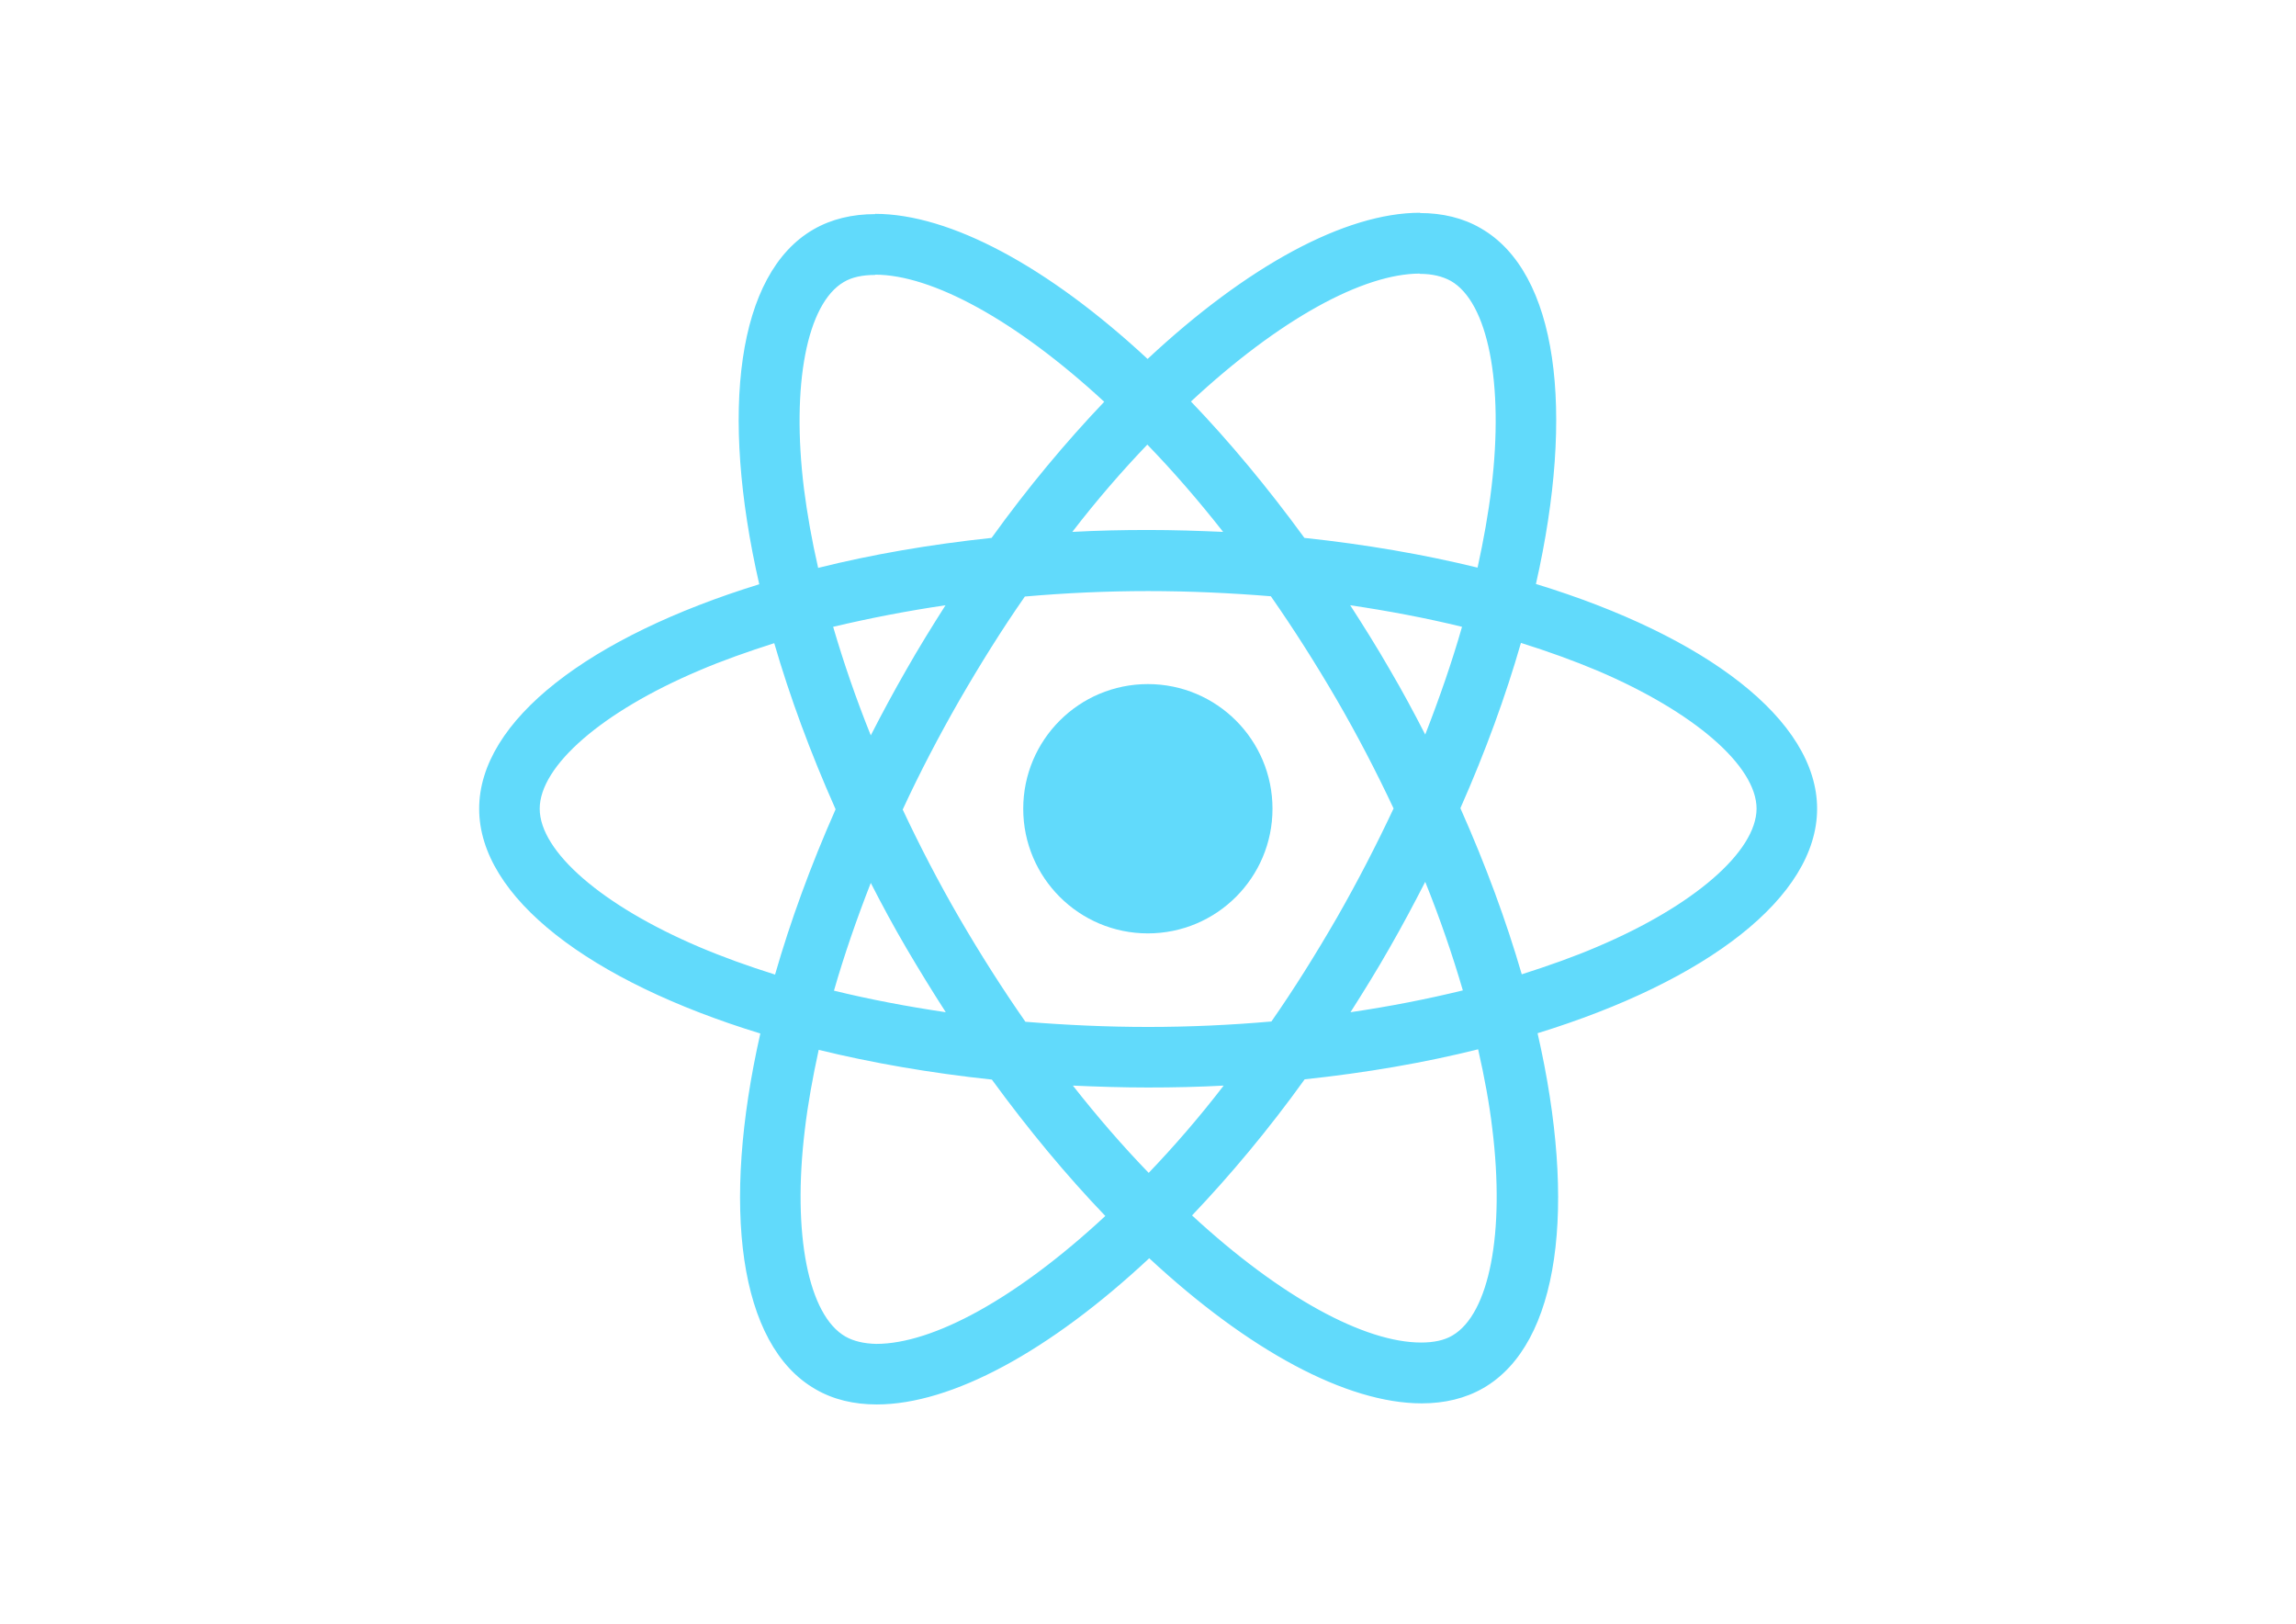
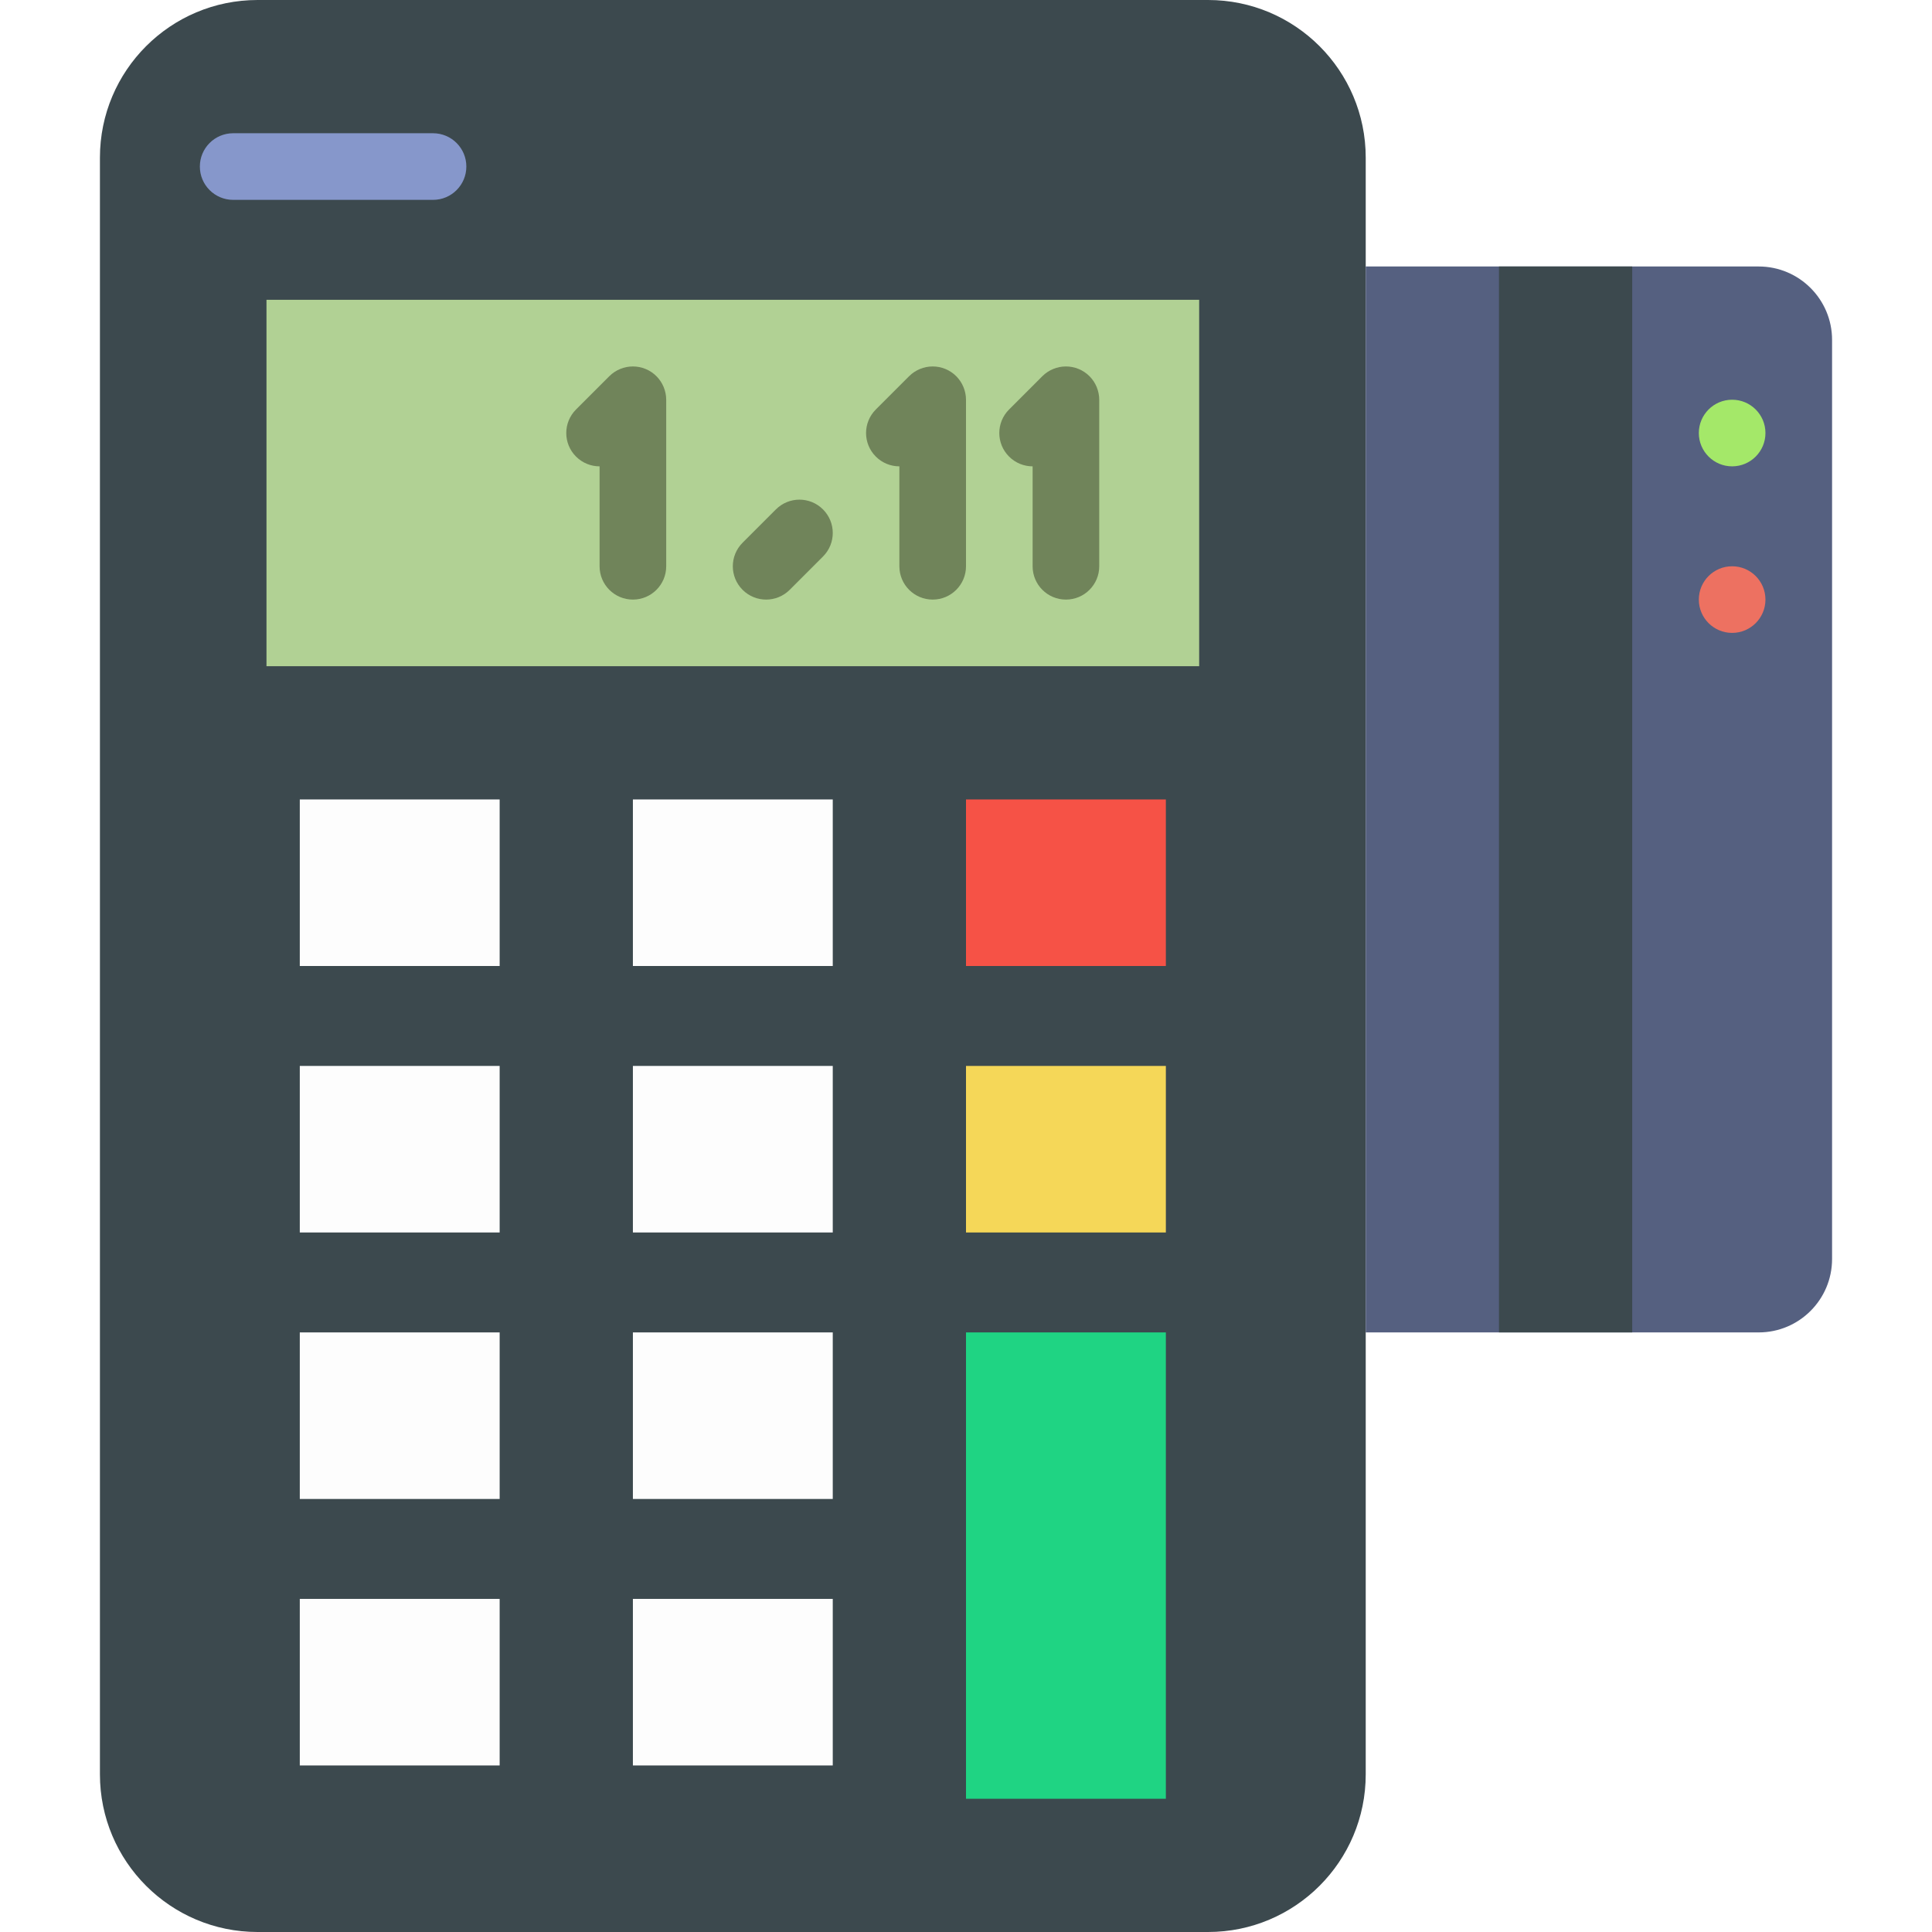
- <svg xmlns="http://www.w3.org/2000/svg" viewBox="0 0 841.9 595.3">
-   <g fill="#61DAFB">
-     <path d="M666.3 296.5c0-32.5-40.7-63.3-103.1-82.4 14.4-63.6 8-114.2-20.2-130.4-6.5-3.8-14.1-5.6-22.4-5.6v22.3c4.6 0 8.3.9 11.4 2.6 13.6 7.8 19.5 37.5 14.9 75.7-1.1 9.4-2.9 19.3-5.1 29.4-19.6-4.8-41-8.5-63.5-10.9-13.5-18.5-27.5-35.3-41.6-50 32.6-30.3 63.2-46.9 84-46.9V78c-27.5 0-63.5 19.6-99.9 53.6-36.4-33.8-72.4-53.2-99.9-53.2v22.3c20.7 0 51.4 16.5 84 46.6-14 14.7-28 31.4-41.3 49.9-22.6 2.4-44 6.1-63.6 11-2.3-10-4-19.7-5.2-29-4.7-38.2 1.1-67.9 14.6-75.8 3-1.8 6.9-2.6 11.5-2.6V78.5c-8.4 0-16 1.8-22.6 5.6-28.1 16.2-34.4 66.7-19.9 130.1-62.2 19.2-102.7 49.9-102.7 82.3 0 32.5 40.7 63.3 103.1 82.4-14.4 63.6-8 114.2 20.2 130.4 6.5 3.8 14.1 5.6 22.5 5.6 27.5 0 63.5-19.6 99.9-53.6 36.4 33.8 72.4 53.2 99.9 53.2 8.4 0 16-1.8 22.6-5.6 28.1-16.2 34.4-66.7 19.9-130.1 62-19.1 102.5-49.9 102.5-82.3zm-130.2-66.7c-3.7 12.9-8.3 26.2-13.5 39.5-4.1-8-8.4-16-13.1-24-4.6-8-9.5-15.8-14.4-23.4 14.2 2.1 27.9 4.7 41 7.9zm-45.8 106.5c-7.8 13.5-15.8 26.3-24.1 38.2-14.9 1.3-30 2-45.2 2-15.1 0-30.2-.7-45-1.9-8.3-11.9-16.4-24.6-24.2-38-7.6-13.1-14.5-26.4-20.8-39.8 6.2-13.4 13.2-26.8 20.7-39.9 7.8-13.5 15.8-26.3 24.1-38.2 14.9-1.3 30-2 45.2-2 15.1 0 30.2.7 45 1.9 8.3 11.9 16.4 24.6 24.2 38 7.6 13.1 14.5 26.4 20.8 39.8-6.3 13.4-13.2 26.8-20.7 39.9zm32.3-13c5.4 13.4 10 26.8 13.8 39.8-13.1 3.2-26.9 5.9-41.2 8 4.9-7.7 9.8-15.6 14.4-23.7 4.6-8 8.9-16.1 13-24.1zM421.2 430c-9.3-9.6-18.6-20.3-27.8-32 9 .4 18.2.7 27.5.7 9.4 0 18.7-.2 27.8-.7-9 11.7-18.3 22.4-27.5 32zm-74.4-58.9c-14.2-2.1-27.9-4.7-41-7.9 3.7-12.9 8.3-26.2 13.5-39.5 4.1 8 8.4 16 13.1 24 4.7 8 9.5 15.8 14.4 23.4zM420.7 163c9.3 9.6 18.6 20.3 27.8 32-9-.4-18.2-.7-27.5-.7-9.4 0-18.7.2-27.8.7 9-11.7 18.3-22.4 27.5-32zm-74 58.9c-4.9 7.7-9.8 15.6-14.4 23.7-4.6 8-8.9 16-13 24-5.4-13.4-10-26.8-13.8-39.8 13.1-3.1 26.9-5.8 41.2-7.9zm-90.5 125.2c-35.4-15.1-58.3-34.9-58.3-50.6 0-15.7 22.9-35.6 58.3-50.6 8.6-3.7 18-7 27.7-10.1 5.7 19.6 13.2 40 22.5 60.9-9.2 20.8-16.6 41.1-22.2 60.6-9.9-3.1-19.3-6.5-28-10.2zM310 490c-13.6-7.8-19.5-37.5-14.9-75.7 1.1-9.4 2.9-19.3 5.1-29.4 19.6 4.8 41 8.5 63.5 10.9 13.5 18.5 27.5 35.3 41.6 50-32.6 30.3-63.2 46.9-84 46.9-4.5-.1-8.3-1-11.3-2.7zm237.2-76.2c4.7 38.2-1.1 67.9-14.6 75.8-3 1.8-6.9 2.6-11.5 2.6-20.7 0-51.4-16.5-84-46.6 14-14.7 28-31.4 41.3-49.9 22.6-2.4 44-6.1 63.6-11 2.3 10.1 4.1 19.8 5.2 29.1zm38.5-66.7c-8.6 3.7-18 7-27.7 10.1-5.7-19.6-13.2-40-22.5-60.9 9.2-20.8 16.6-41.1 22.2-60.6 9.9 3.1 19.3 6.5 28.1 10.2 35.4 15.1 58.3 34.9 58.3 50.6-.1 15.7-23 35.6-58.4 50.6zM320.8 78.4z" />
-     <circle cx="420.9" cy="296.5" r="45.7" />
-     <path d="M520.5 78.1z" />
+ <svg xmlns="http://www.w3.org/2000/svg" version="1.1" id="Capa_1" x="0px" y="0px" viewBox="0 0 58 58" style="enable-background:new 0 0 58 58;" xml:space="preserve">
+   <g>
+     <path style="fill:#3C494E;" d="M36.267,58H7.733C5.119,58,3,55.881,3,53.267V4.733C3,2.119,5.119,0,7.733,0h28.534   C38.881,0,41,2.119,41,4.733v48.534C41,55.881,38.881,58,36.267,58z" />
+     <path style="fill:#556080;" d="M52.797,40H41V8h11.797C54.013,8,55,8.987,55,10.203v27.593C55,39.013,54.013,40,52.797,40z" />
+     <rect x="45" y="8" style="fill:#3C494E;" width="4" height="32" />
+     <circle style="fill:#A4E869;" cx="52" cy="13" r="1" />
+     <circle style="fill:#ED7161;" cx="52" cy="18" r="1" />
+     <rect x="8" y="9" style="fill:#B1D194;" width="28" height="11" />
+     <path style="fill:#8697CB;" d="M13,6H7C6.448,6,6,5.553,6,5s0.448-1,1-1h6c0.552,0,1,0.447,1,1S13.552,6,13,6z" />
+     <rect x="9" y="24" style="fill:#FDFDFD;" width="6" height="5" />
+     <rect x="19" y="24" style="fill:#FDFDFD;" width="6" height="5" />
+     <rect x="29" y="24" style="fill:#F65246;" width="6" height="5" />
+     <rect x="9" y="32" style="fill:#FDFDFD;" width="6" height="5" />
+     <rect x="19" y="32" style="fill:#FDFDFD;" width="6" height="5" />
+     <rect x="29" y="32" style="fill:#F5D758;" width="6" height="5" />
+     <rect x="9" y="40" style="fill:#FDFDFD;" width="6" height="5" />
+     <rect x="19" y="40" style="fill:#FDFDFD;" width="6" height="5" />
+     <rect x="9" y="48" style="fill:#FDFDFD;" width="6" height="5" />
+     <rect x="19" y="48" style="fill:#FDFDFD;" width="6" height="5" />
+     <rect x="29" y="40" style="fill:#1FD483;" width="6" height="14" />
+     <g>
+       <path style="fill:#70845A;" d="M19.382,11.077c-0.244-0.101-0.52-0.101-0.764,0c-0.123,0.051-0.233,0.124-0.326,0.217    l-0.999,0.999c-0.391,0.391-0.391,1.023,0,1.414C17.488,13.902,17.744,14,18,14v3c0,0.553,0.448,1,1,1s1-0.447,1-1v-5    c0-0.13-0.027-0.26-0.077-0.382C19.822,11.373,19.627,11.178,19.382,11.077z" />
+       <path style="fill:#70845A;" d="M28.382,11.077c-0.244-0.101-0.52-0.101-0.764,0c-0.123,0.051-0.233,0.124-0.326,0.217    l-0.999,0.999c-0.391,0.391-0.391,1.023,0,1.414C26.488,13.902,26.744,14,27,14v3c0,0.553,0.448,1,1,1s1-0.447,1-1v-5    c0-0.13-0.027-0.26-0.077-0.382C28.822,11.373,28.627,11.178,28.382,11.077z" />
+       <path style="fill:#70845A;" d="M23.293,15.293l-1,1c-0.391,0.391-0.391,1.023,0,1.414C22.488,17.902,22.744,18,23,18    s0.512-0.098,0.707-0.293l1-1c0.391-0.391,0.391-1.023,0-1.414S23.684,14.902,23.293,15.293z" />
+       <path style="fill:#70845A;" d="M32.923,11.618c-0.101-0.245-0.296-0.44-0.541-0.541c-0.244-0.101-0.52-0.101-0.764,0    c-0.123,0.051-0.233,0.124-0.326,0.217l-0.999,0.999c-0.391,0.391-0.391,1.023,0,1.414C30.488,13.902,30.744,14,31,14v3    c0,0.553,0.448,1,1,1s1-0.447,1-1v-5C33,11.87,32.973,11.74,32.923,11.618z" />
+     </g>
  </g>
+   <g>
+ </g>
+   <g>
+ </g>
+   <g>
+ </g>
+   <g>
+ </g>
+   <g>
+ </g>
+   <g>
+ </g>
+   <g>
+ </g>
+   <g>
+ </g>
+   <g>
+ </g>
+   <g>
+ </g>
+   <g>
+ </g>
+   <g>
+ </g>
+   <g>
+ </g>
+   <g>
+ </g>
+   <g>
+ </g>
</svg>
